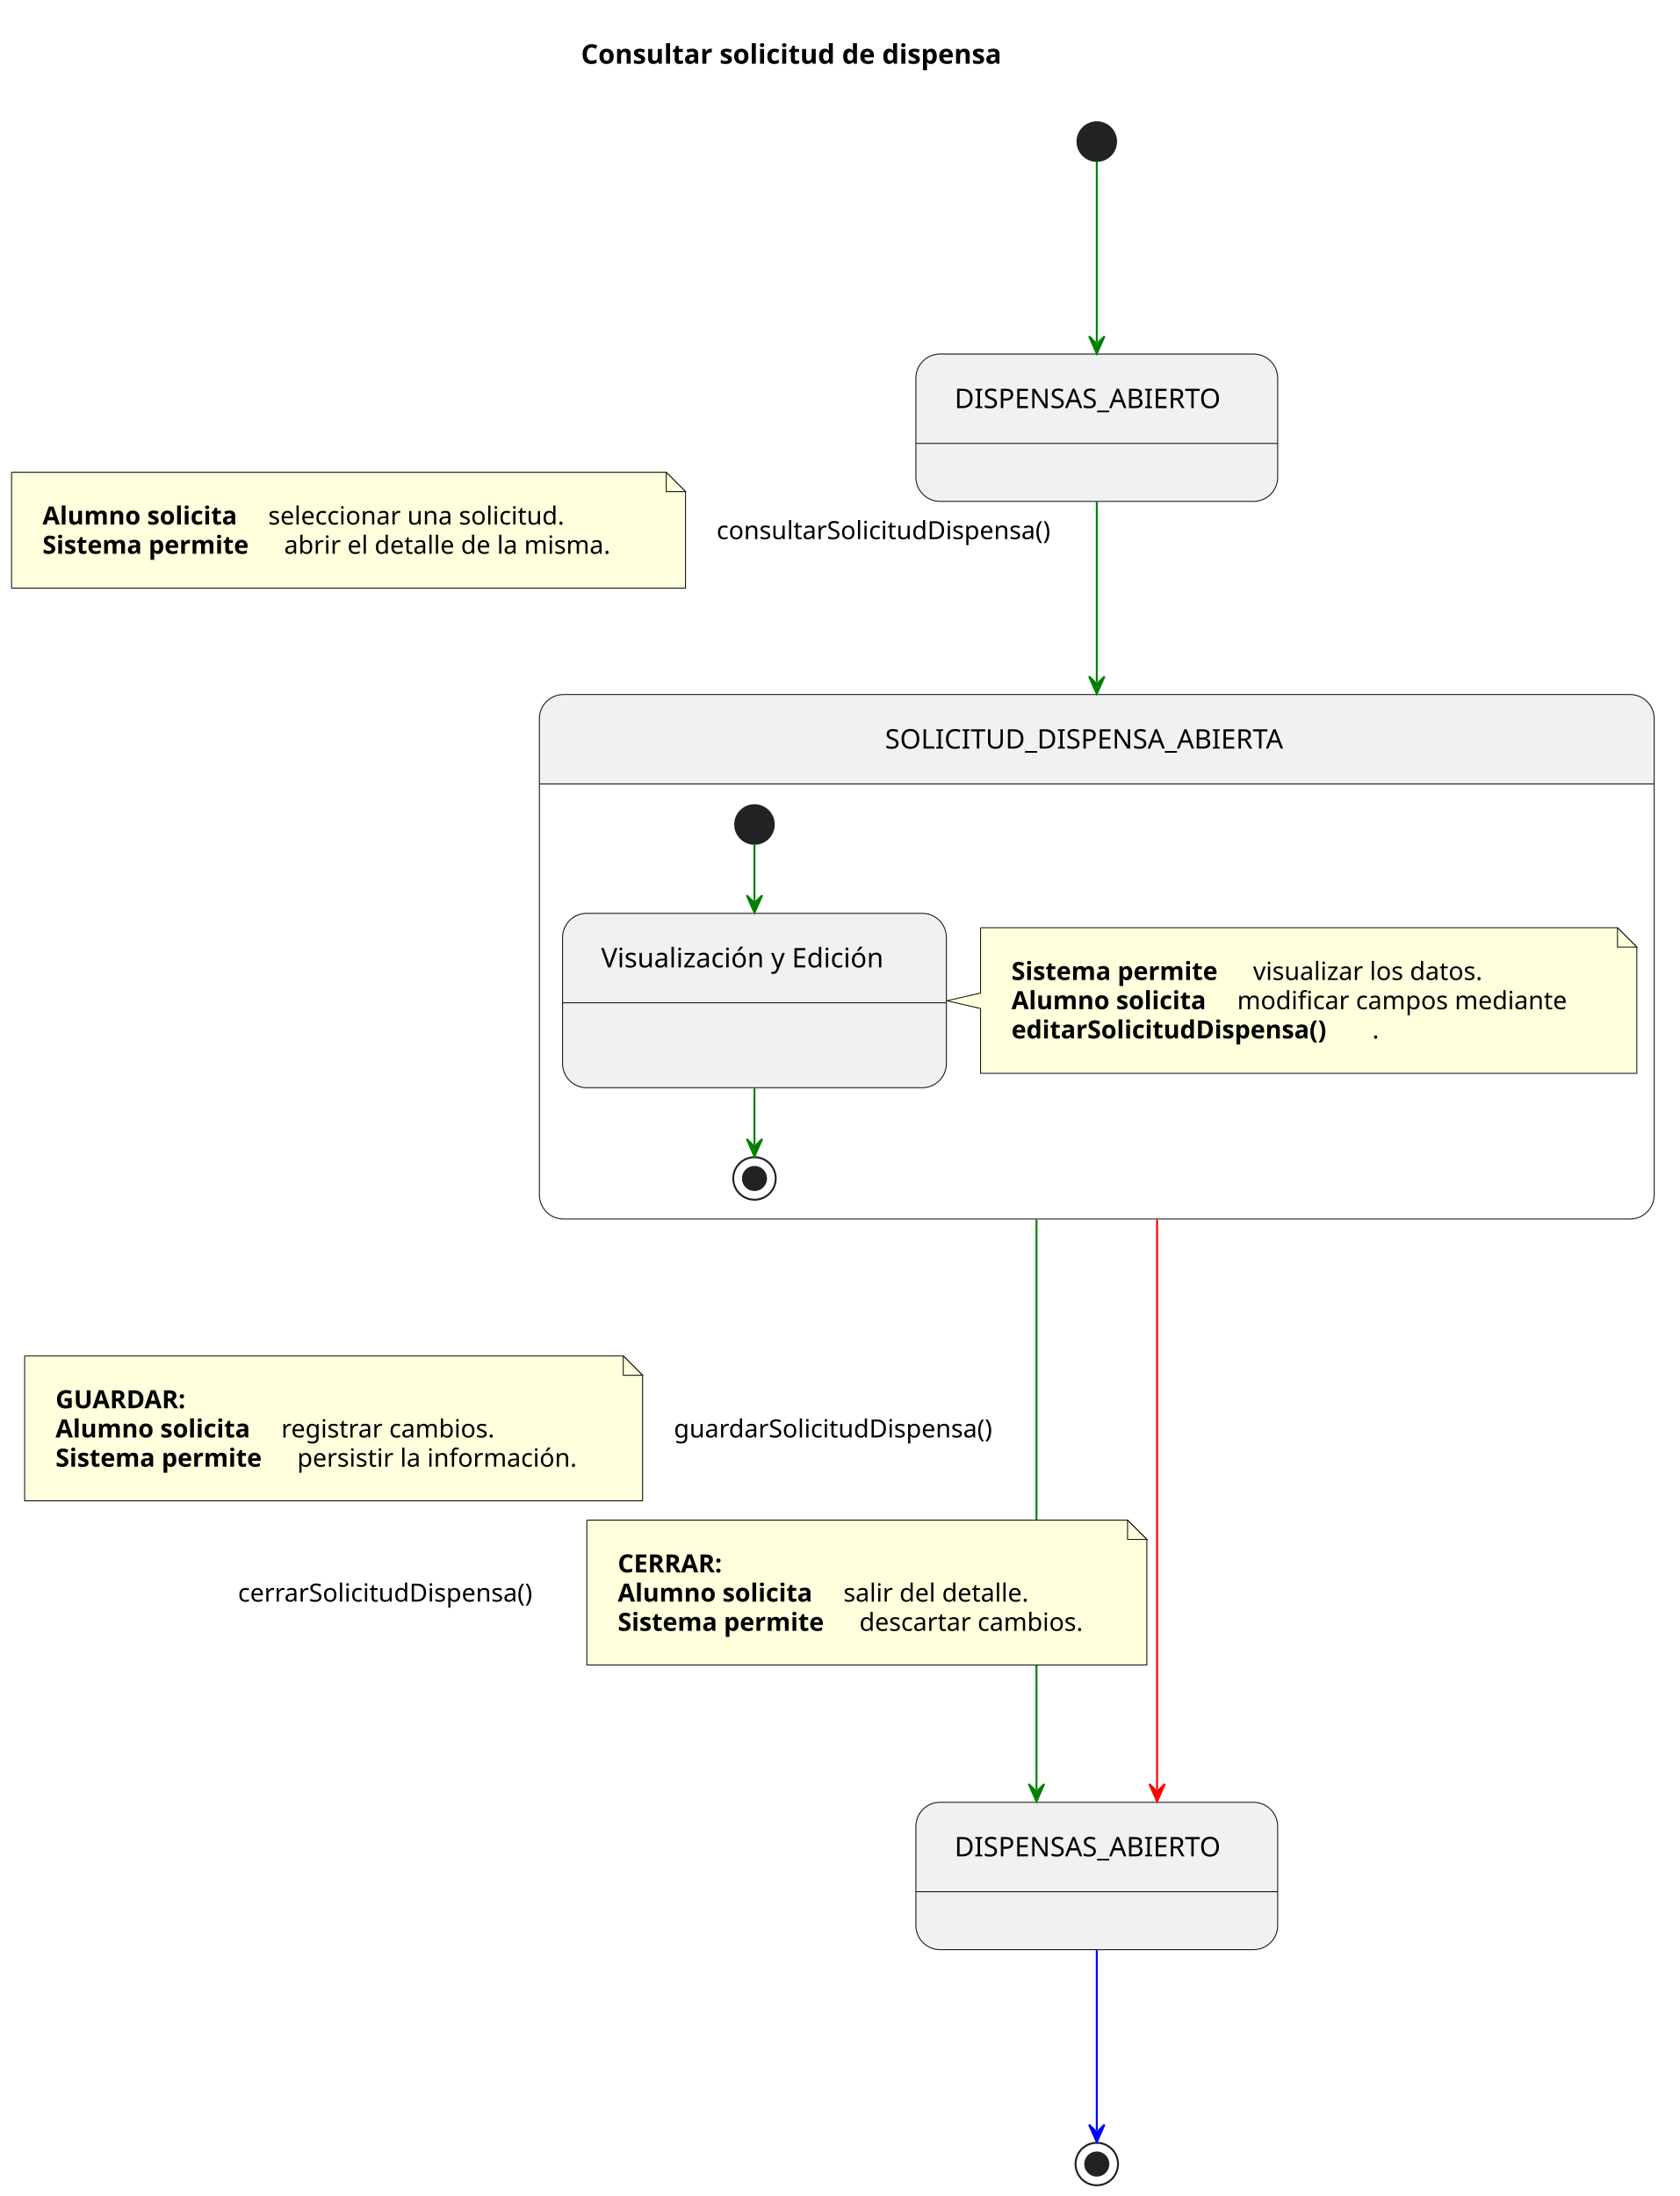
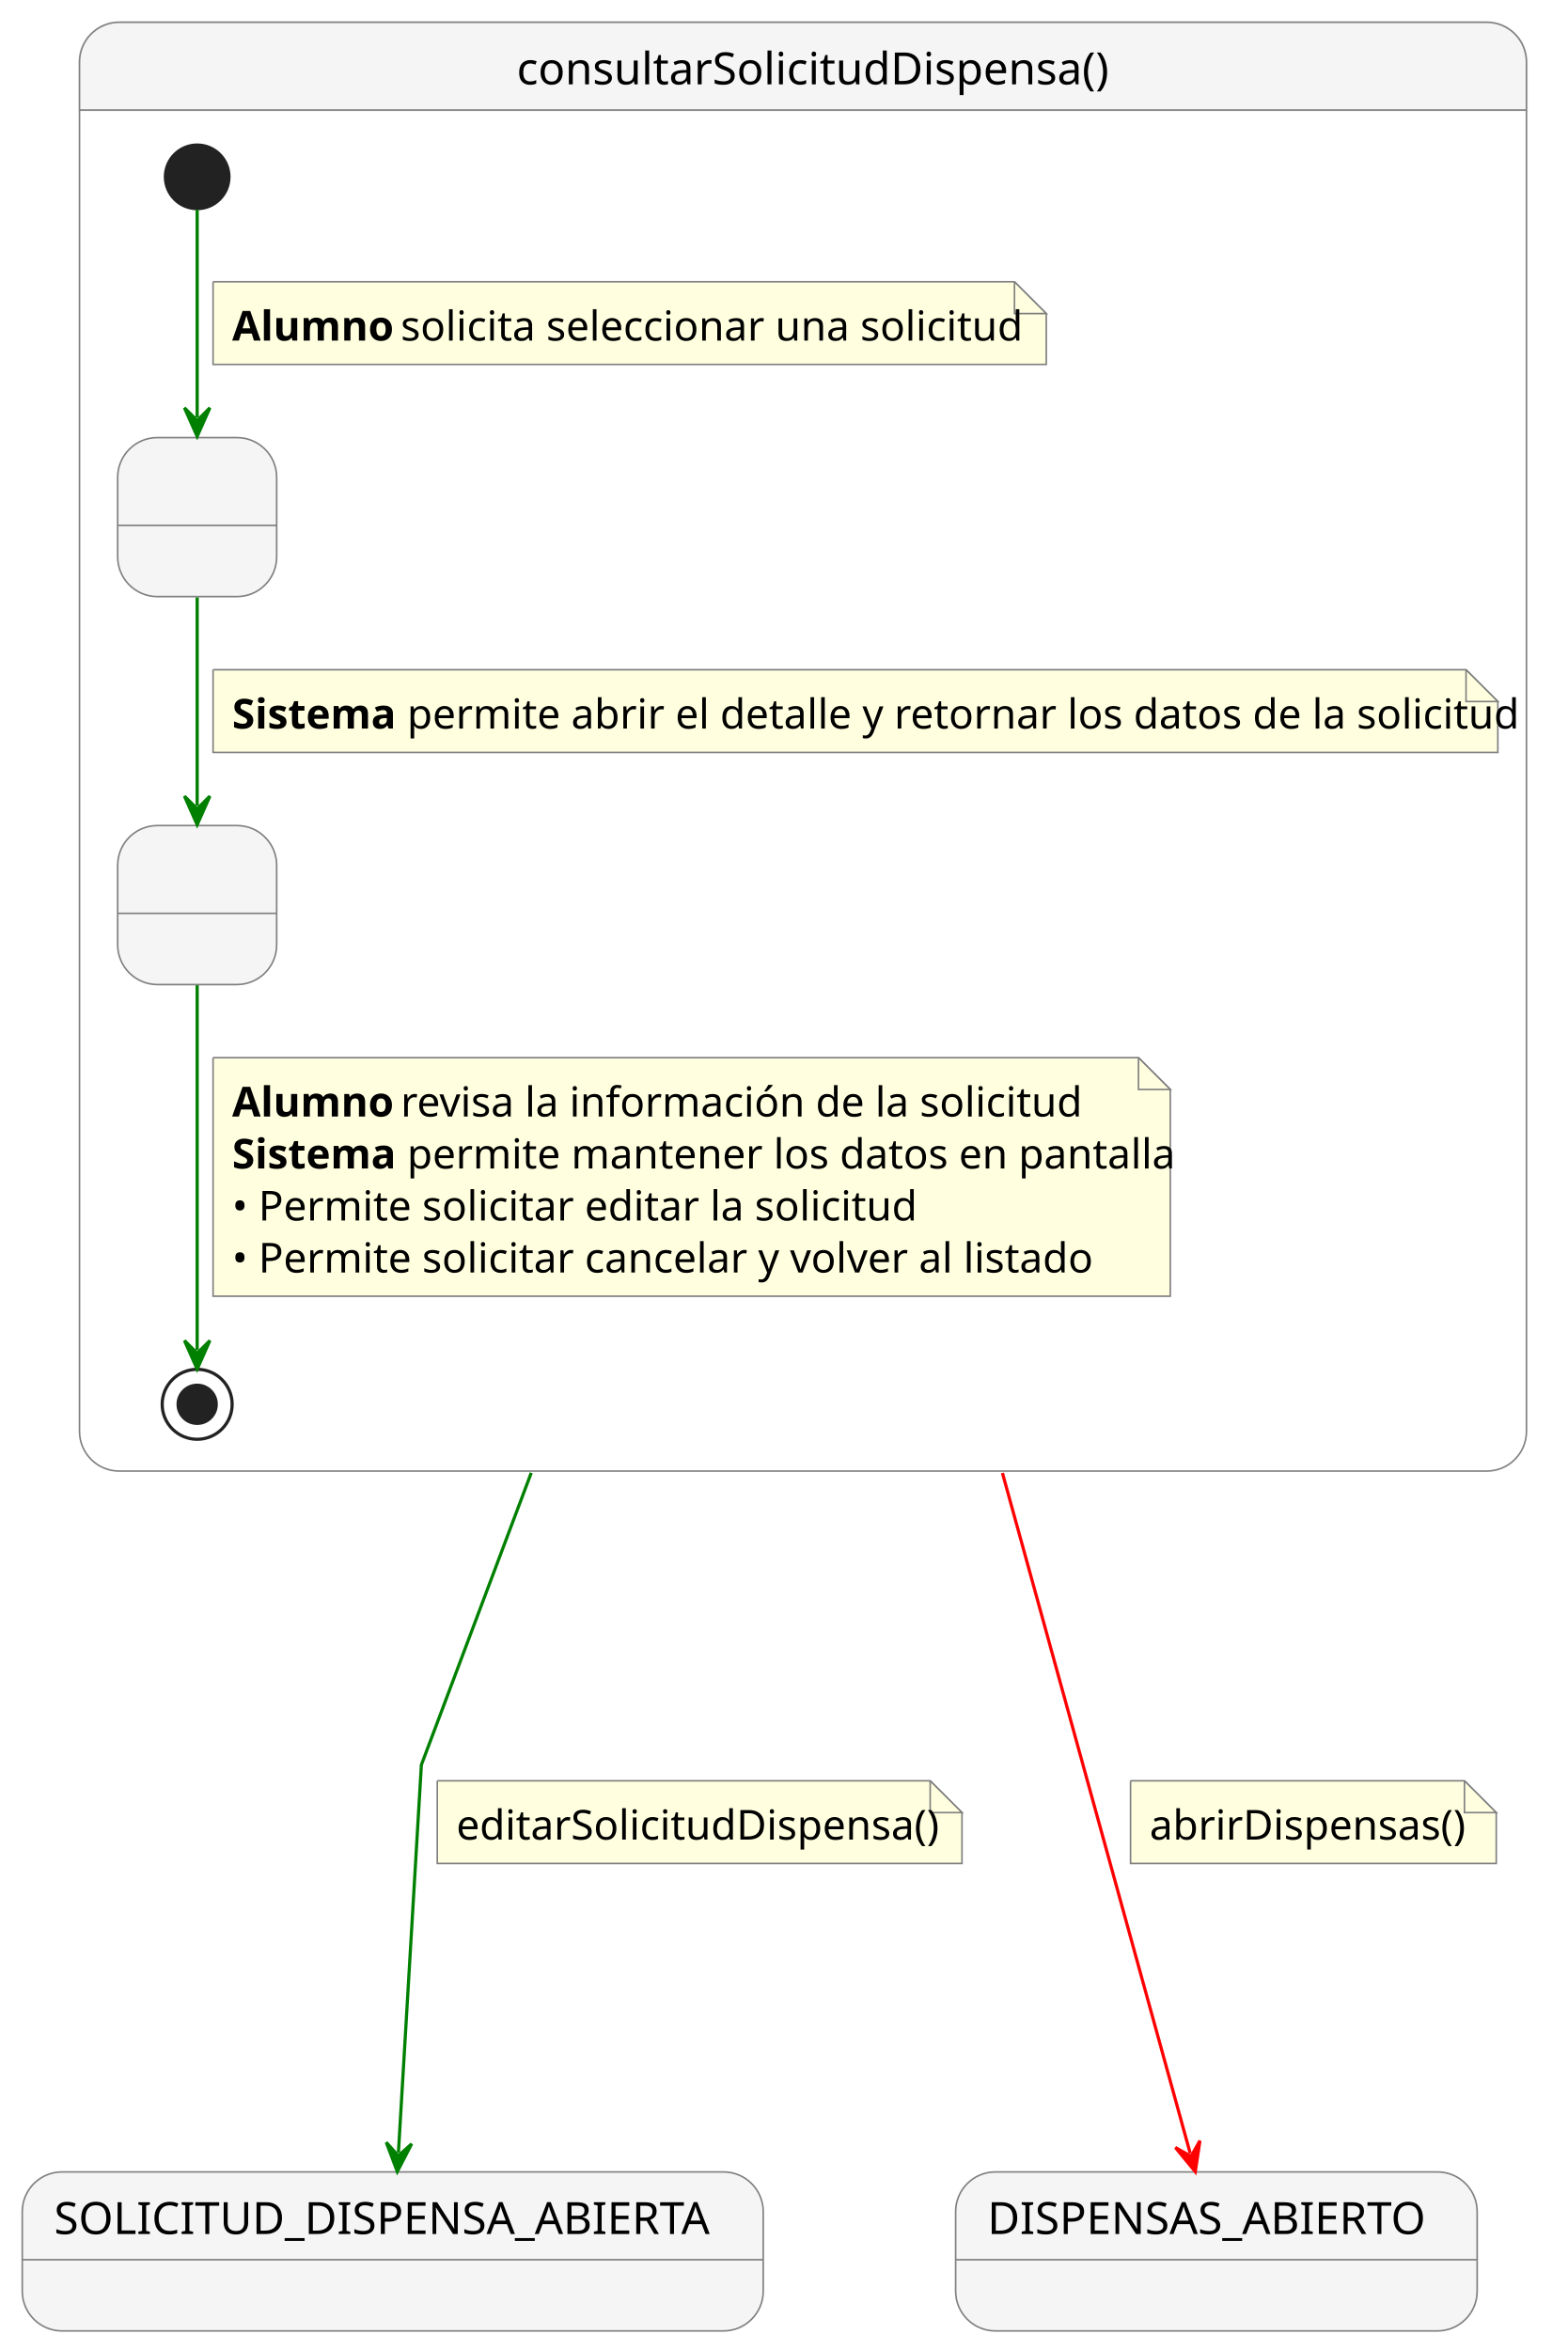
- <svg xmlns="http://www.w3.org/2000/svg" contentStyleType="text/css" data-diagram-type="STATE" height="1137px" preserveAspectRatio="none" style="width:870px;height:1137px;background:#FFFFFF;" version="1.1" viewBox="0 0 870 1137" width="870px" zoomAndPan="magnify">
+ <svg xmlns="http://www.w3.org/2000/svg" contentStyleType="text/css" height="739px" preserveAspectRatio="none" style="width:493px;height:739px;background:#FFFFFF;" version="1.1" viewBox="0 0 493 739" width="493px" zoomAndPan="magnify">
  <defs />
  <g>
-     <g class="title" data-source-line="1">
-       <text fill="#000000" font-family="sans-serif" font-size="14" font-weight="bold" lengthAdjust="spacing" textLength="247.885" x="300.891" y="32.995">Consultar solicitud de dispensa</text>
+     <path d="M37.5,7 L467.5,7 A12.5,12.5 0 0 1 480,19.5 L480,34.609 L25,34.609 L25,19.5 A12.5,12.5 0 0 1 37.5,7 " fill="#F5F5F5" style="stroke:#F5F5F5;stroke-width:1.0;" />
+     <rect fill="none" height="455.609" rx="12.5" ry="12.5" style="stroke:#808080;stroke-width:0.5;" width="455" x="25" y="7" />
+     <line style="stroke:#808080;stroke-width:0.5;" x1="25" x2="480" y1="34.609" y2="34.609" />
+     <text fill="#000000" font-family="sans-serif" font-size="14" lengthAdjust="spacing" textLength="180" x="162.5" y="26.533">consultarSolicitudDispensa()</text>
+     <g id="consultarSolicitudDispensa.Paso1">
+       <rect fill="#F5F5F5" height="50" rx="12.5" ry="12.5" style="stroke:#808080;stroke-width:0.5;" width="50" x="37" y="137.609" />
+       <line style="stroke:#808080;stroke-width:0.5;" x1="37" x2="87" y1="165.219" y2="165.219" />
+       <text fill="#000000" font-family="sans-serif" font-size="14" lengthAdjust="spacing" textLength="4" x="60" y="157.143"> </text>
    </g>
-     <g>
-       <rect fill="#F1F1F1" height="76.297" rx="12.5" ry="12.5" style="stroke:#181818;stroke-width:0.5;" width="187.362" x="474.32" y="183.297" />
-       <line style="stroke:#181818;stroke-width:0.5;" x1="474.32" x2="661.682" y1="229.594" y2="229.594" />
-       <text fill="#000000" font-family="sans-serif" font-size="14" lengthAdjust="spacing" textLength="147.362" x="494.32" y="211.292">DISPENSAS_ABIERTO</text>
+     <g id="consultarSolicitudDispensa.Paso2">
+       <rect fill="#F5F5F5" height="50" rx="12.5" ry="12.5" style="stroke:#808080;stroke-width:0.5;" width="50" x="37" y="259.609" />
+       <line style="stroke:#808080;stroke-width:0.5;" x1="37" x2="87" y1="287.219" y2="287.219" />
+       <text fill="#000000" font-family="sans-serif" font-size="14" lengthAdjust="spacing" textLength="4" x="60" y="279.143"> </text>
    </g>
-     <path d="M291.84,359.597 L844.167,359.597 A12.5,12.5 0 0 1 856.667,372.097 L856.667,405.894 L279.34,405.894 L279.34,372.097 A12.5,12.5 0 0 1 291.84,359.597" fill="#F1F1F1" />
-     <rect fill="none" height="271.567" rx="12.5" ry="12.5" style="stroke:#181818;stroke-width:0.5;" width="577.327" x="279.34" y="359.597" />
-     <line style="stroke:#181818;stroke-width:0.5;" x1="279.34" x2="856.667" y1="405.894" y2="405.894" />
-     <text fill="#000000" font-family="sans-serif" font-size="14" lengthAdjust="spacing" textLength="219.352" x="458.328" y="387.592">SOLICITUD_DISPENSA_ABIERTA</text>
-     <g>
-       <rect fill="#F1F1F1" height="90.266" rx="12.5" ry="12.5" style="stroke:#181818;stroke-width:0.5;" width="198.778" x="291.34" y="472.894" />
-       <line style="stroke:#181818;stroke-width:0.5;" x1="291.34" x2="490.118" y1="519.191" y2="519.191" />
-       <text fill="#000000" font-family="sans-serif" font-size="14" lengthAdjust="spacing" textLength="158.778" x="311.34" y="500.889">Visualización y Edición</text>
-       <text fill="#000000" font-family="sans-serif" font-size="12" lengthAdjust="spacing" textLength="3.814" x="306.34" y="545.329"> </text>
+     <ellipse cx="62" cy="55.609" fill="#222222" rx="10" ry="10" style="stroke:#222222;stroke-width:1.0;" />
+     <ellipse cx="62" cy="441.609" fill="none" rx="11" ry="11" style="stroke:#222222;stroke-width:1.0;" />
+     <ellipse cx="62" cy="441.609" fill="#222222" rx="6" ry="6" style="stroke:#222222;stroke-width:1.0;" />
+     <g id="link_*start*consultarSolicitudDispensa_Paso1">
+       <path d="M62,65.929 C62,81.789 62,108.519 62,131.249 " fill="none" id="*start*consultarSolicitudDispensa-to-Paso1" style="stroke:#008000;stroke-width:1.0;" />
+       <polygon fill="#008000" points="62,137.249,66,128.249,62,132.249,58,128.249,62,137.249" style="stroke:#008000;stroke-width:1.0;" />
+       <path d="M67,88.609 L67,114.609 L329,114.609 L329,98.609 L319,88.609 L67,88.609 " fill="#FFFFE0" style="stroke:#808080;stroke-width:0.5;" />
+       <path d="M319,88.609 L319,98.609 L329,98.609 L319,88.609 " fill="#FFFFE0" style="stroke:#808080;stroke-width:0.5;" />
+       <text fill="#000000" font-family="sans-serif" font-size="13" font-weight="bold" lengthAdjust="spacing" textLength="49" x="73" y="107.105">Alumno</text>
+       <text fill="#000000" font-family="sans-serif" font-size="13" lengthAdjust="spacing" textLength="188" x="126" y="107.105">solicita seleccionar una solicitud</text>
    </g>
-     <ellipse cx="390.73" cy="426.894" fill="#222222" rx="10" ry="10" style="stroke:#222222;stroke-width:1;" />
-     <ellipse cx="390.73" cy="610.164" fill="none" rx="11" ry="11" style="stroke:#222222;stroke-width:1;" />
-     <ellipse cx="390.73" cy="610.164" fill="#222222" rx="6" ry="6" style="stroke:#222222;stroke-width:1;" />
-     <g class="entity" data-qualified-name="SOLICITUD_DISPENSA_ABIERTA_COMP.GMN2" data-source-line="30" id="ent0003">
-       <path d="M507.8,480.334 L507.8,514.164 L490.3,518.164 L507.8,522.164 L507.8,555.732 A0,0 0 0 0 507.8,555.732 L847.667,555.732 A0,0 0 0 0 847.667,555.732 L847.667,490.334 L837.667,480.334 L507.8,480.334 A0,0 0 0 0 507.8,480.334" fill="#FEFFDD" style="stroke:#181818;stroke-width:0.5;" />
-       <path d="M837.667,480.334 L837.667,490.334 L847.667,490.334 L837.667,480.334" fill="#FEFFDD" style="stroke:#181818;stroke-width:0.5;" />
-       <text fill="#000000" font-family="sans-serif" font-size="13" font-weight="bold" lengthAdjust="spacing" textLength="120.999" x="523.8" y="507.401">Sistema permite</text>
-       <text fill="#000000" font-family="sans-serif" font-size="13" lengthAdjust="spacing" textLength="128.419" x="648.931" y="507.401">visualizar los datos.</text>
-       <text fill="#000000" font-family="sans-serif" font-size="13" font-weight="bold" lengthAdjust="spacing" textLength="112.76" x="523.8" y="522.534">Alumno solicita</text>
-       <text fill="#000000" font-family="sans-serif" font-size="13" lengthAdjust="spacing" textLength="181.975" x="640.692" y="522.534">modificar campos mediante</text>
-       <text fill="#000000" font-family="sans-serif" font-size="13" font-weight="bold" lengthAdjust="spacing" textLength="186.875" x="523.8" y="537.666">editarSolicitudDispensa()</text>
-       <text fill="#000000" font-family="sans-serif" font-size="13" lengthAdjust="spacing" textLength="4.132" x="710.675" y="537.666">.</text>
+     <g id="link_Paso1_Paso2">
+       <path d="M62,187.889 C62,208.709 62,232.549 62,253.359 " fill="none" id="Paso1-to-Paso2" style="stroke:#008000;stroke-width:1.0;" />
+       <polygon fill="#008000" points="62,259.359,66,250.359,62,254.359,58,250.359,62,259.359" style="stroke:#008000;stroke-width:1.0;" />
+       <path d="M67,210.609 L67,236.609 L471,236.609 L471,220.609 L461,210.609 L67,210.609 " fill="#FFFFE0" style="stroke:#808080;stroke-width:0.5;" />
+       <path d="M461,210.609 L461,220.609 L471,220.609 L461,210.609 " fill="#FFFFE0" style="stroke:#808080;stroke-width:0.5;" />
+       <text fill="#000000" font-family="sans-serif" font-size="13" font-weight="bold" lengthAdjust="spacing" textLength="51" x="73" y="229.105">Sistema</text>
+       <text fill="#000000" font-family="sans-serif" font-size="13" lengthAdjust="spacing" textLength="328" x="128" y="229.105">permite abrir el detalle y retornar los datos de la solicitud</text>
    </g>
-     <g class="link" data-entity-1="ent0005" data-entity-2="ent0005" data-link-type="dependency" data-source-line="27" id="lnk6">
-       <path d="M390.73,437.354 C390.73,446.144 390.73,453.354 390.73,466.554" fill="none" id="*start*SOLICITUD_DISPENSA_ABIERTA_COMP-to-SolicitarEditarSolicitud" style="stroke:#008000;stroke-width:1;" />
-       <polygon fill="#008000" points="390.73,472.554,394.73,463.554,390.73,467.554,386.73,463.554,390.73,472.554" style="stroke:#008000;stroke-width:1;" />
+     <g id="link_Paso2_*end*consultarSolicitudDispensa">
+       <path d="M62,309.829 C62,344.399 62,400.379 62,424.559 " fill="none" id="Paso2-to-*end*consultarSolicitudDispensa" style="stroke:#008000;stroke-width:1.0;" />
+       <polygon fill="#008000" points="62,430.559,66,421.559,62,425.559,58,421.559,62,430.559" style="stroke:#008000;stroke-width:1.0;" />
+       <path d="M67,332.609 L67,407.609 L368,407.609 L368,342.609 L358,332.609 L67,332.609 " fill="#FFFFE0" style="stroke:#808080;stroke-width:0.5;" />
+       <path d="M358,332.609 L358,342.609 L368,342.609 L358,332.609 " fill="#FFFFE0" style="stroke:#808080;stroke-width:0.5;" />
+       <text fill="#000000" font-family="sans-serif" font-size="13" font-weight="bold" lengthAdjust="spacing" textLength="49" x="73" y="351.104">Alumno</text>
+       <text fill="#000000" font-family="sans-serif" font-size="13" lengthAdjust="spacing" textLength="201" x="126" y="351.104">revisa la información de la solicitud</text>
+       <text fill="#000000" font-family="sans-serif" font-size="13" font-weight="bold" lengthAdjust="spacing" textLength="51" x="73" y="367.456">Sistema</text>
+       <text fill="#000000" font-family="sans-serif" font-size="13" lengthAdjust="spacing" textLength="225" x="128" y="367.456">permite mantener los datos en pantalla</text>
+       <text fill="#000000" font-family="sans-serif" font-size="13" lengthAdjust="spacing" textLength="205" x="73" y="383.808">• Permite solicitar editar la solicitud</text>
+       <text fill="#000000" font-family="sans-serif" font-size="13" lengthAdjust="spacing" textLength="258" x="73" y="400.159">• Permite solicitar cancelar y volver al listado</text>
    </g>
-     <g class="link" data-entity-1="ent0005" data-entity-2="ent0007" data-link-type="dependency" data-source-line="35" id="lnk8">
-       <path d="M390.73,563.554 C390.73,576.614 390.73,583.724 390.73,592.704" fill="none" id="SolicitarEditarSolicitud-to-*end*SOLICITUD_DISPENSA_ABIERTA_COMP" style="stroke:#008000;stroke-width:1;" />
-       <polygon fill="#008000" points="390.73,598.704,394.73,589.704,390.73,593.704,386.73,589.704,390.73,598.704" style="stroke:#008000;stroke-width:1;" />
+     <g id="SOLICITUD_DISPENSA_ABIERTA">
+       <rect fill="#F5F5F5" height="50" rx="12.5" ry="12.5" style="stroke:#808080;stroke-width:0.5;" width="233" x="7" y="683" />
+       <line style="stroke:#808080;stroke-width:0.5;" x1="7" x2="240" y1="710.609" y2="710.609" />
+       <text fill="#000000" font-family="sans-serif" font-size="14" lengthAdjust="spacing" textLength="213" x="17" y="702.533">SOLICITUD_DISPENSA_ABIERTA</text>
    </g>
-     <g>
-       <rect fill="#F1F1F1" height="76.297" rx="12.5" ry="12.5" style="stroke:#181818;stroke-width:0.5;" width="187.362" x="474.32" y="933.157" />
-       <line style="stroke:#181818;stroke-width:0.5;" x1="474.32" x2="661.682" y1="979.454" y2="979.454" />
-       <text fill="#000000" font-family="sans-serif" font-size="14" lengthAdjust="spacing" textLength="147.362" x="494.32" y="961.152">DISPENSAS_ABIERTO</text>
+     <g id="DISPENSAS_ABIERTO">
+       <rect fill="#F5F5F5" height="50" rx="12.5" ry="12.5" style="stroke:#808080;stroke-width:0.5;" width="164" x="300.5" y="683" />
+       <line style="stroke:#808080;stroke-width:0.5;" x1="300.5" x2="464.5" y1="710.609" y2="710.609" />
+       <text fill="#000000" font-family="sans-serif" font-size="14" lengthAdjust="spacing" textLength="144" x="310.5" y="702.533">DISPENSAS_ABIERTO</text>
    </g>
-     <ellipse cx="568" cy="73.297" fill="#222222" rx="10" ry="10" style="stroke:#222222;stroke-width:1;" />
-     <ellipse cx="568" cy="1120.457" fill="none" rx="11" ry="11" style="stroke:#222222;stroke-width:1;" />
-     <ellipse cx="568" cy="1120.457" fill="#222222" rx="6" ry="6" style="stroke:#222222;stroke-width:1;" />
-     <g class="link" data-entity-1="ent0002" data-entity-2="ent0002" data-link-type="dependency" data-source-line="12" id="lnk3">
-       <path d="M568,83.477 C568,103.677 568,143.747 568,177.107" fill="none" id="*start*-to-DISPENSAS_ABIERTO_INICIAL" style="stroke:#008000;stroke-width:1;" />
-       <polygon fill="#008000" points="568,183.107,572,174.107,568,178.107,564,174.107,568,183.107" style="stroke:#008000;stroke-width:1;" />
+     <g id="link_consultarSolicitudDispensa_SOLICITUD_DISPENSA_ABIERTA">
+       <path d="M167.05,463.16 C147.58,514.91 132.5,555 132.5,555 C132.5,555 127.814,634.07 125.284,676.93 " fill="none" id="consultarSolicitudDispensa-to-SOLICITUD_DISPENSA_ABIERTA" style="stroke:#008000;stroke-width:1.0;" />
+       <polygon fill="#008000" points="124.93,682.92,129.453,674.171,125.225,677.929,121.467,673.7,124.93,682.92" style="stroke:#008000;stroke-width:1.0;" />
+       <path d="M137.5,560 L137.5,586 L302.5,586 L302.5,570 L292.5,560 L137.5,560 " fill="#FFFFE0" style="stroke:#808080;stroke-width:0.5;" />
+       <path d="M292.5,560 L292.5,570 L302.5,570 L292.5,560 " fill="#FFFFE0" style="stroke:#808080;stroke-width:0.5;" />
+       <text fill="#000000" font-family="sans-serif" font-size="13" lengthAdjust="spacing" textLength="144" x="143.5" y="578.495">editarSolicitudDispensa()</text>
    </g>
-     <g class="link" data-entity-1="ent0002" data-entity-2="ent0003" data-link-type="dependency" data-source-line="15" id="lnk4">
-       <path d="M568,259.827 C568,286.107 568,316.697 568,353.207" fill="none" id="DISPENSAS_ABIERTO_INICIAL-to-SOLICITUD_DISPENSA_ABIERTA_COMP" style="stroke:#008000;stroke-width:1;" />
-       <polygon fill="#008000" points="568,359.207,572,350.207,568,354.207,564,350.207,568,359.207" style="stroke:#008000;stroke-width:1;" />
-       <path d="M6,244.517 L6,304.517 L355,304.517 L355,254.517 L345,244.517 L6,244.517" fill="#FEFFDD" style="stroke:#181818;stroke-width:0.5;" />
-       <path d="M345,244.517 L345,254.517 L355,254.517 L345,244.517" fill="#FEFFDD" style="stroke:#181818;stroke-width:0.5;" />
-       <text fill="#000000" font-family="sans-serif" font-size="13" font-weight="bold" lengthAdjust="spacing" textLength="112.76" x="22" y="271.584">Alumno solicita</text>
-       <text fill="#000000" font-family="sans-serif" font-size="13" lengthAdjust="spacing" textLength="164.931" x="138.892" y="271.584">seleccionar una solicitud.</text>
-       <text fill="#000000" font-family="sans-serif" font-size="13" font-weight="bold" lengthAdjust="spacing" textLength="120.999" x="22" y="286.717">Sistema permite</text>
-       <text fill="#000000" font-family="sans-serif" font-size="13" lengthAdjust="spacing" textLength="182.965" x="147.131" y="286.717">abrir el detalle de la misma.</text>
-       <text fill="#000000" font-family="sans-serif" font-size="13" lengthAdjust="spacing" textLength="185.917" x="371.096" y="279.15">consultarSolicitudDispensa()</text>
-     </g>
-     <g class="link" data-entity-1="ent0003" data-entity-2="ent0004" data-link-type="dependency" data-source-line="39" id="lnk9">
-       <path d="M536.77,631.437 C536.77,734.047 536.77,861.817 536.77,926.677" fill="none" id="SOLICITUD_DISPENSA_ABIERTA_COMP-to-DISPENSAS_ABIERTO_FINAL" style="stroke:#008000;stroke-width:1;" />
-       <polygon fill="#008000" points="536.77,932.677,540.77,923.677,536.77,927.677,532.77,923.677,536.77,932.677" style="stroke:#008000;stroke-width:1;" />
-       <path d="M12.77,702.057 L12.77,777.057 L332.77,777.057 L332.77,712.057 L322.77,702.057 L12.77,702.057" fill="#FEFFDD" style="stroke:#181818;stroke-width:0.5;" />
-       <path d="M322.77,702.057 L322.77,712.057 L332.77,712.057 L322.77,702.057" fill="#FEFFDD" style="stroke:#181818;stroke-width:0.5;" />
-       <text fill="#000000" font-family="sans-serif" font-size="13" font-weight="bold" lengthAdjust="spacing" textLength="77.359" x="28.77" y="729.124">GUARDAR:</text>
-       <text fill="#000000" font-family="sans-serif" font-size="13" font-weight="bold" lengthAdjust="spacing" textLength="112.76" x="28.77" y="744.257">Alumno solicita</text>
-       <text fill="#000000" font-family="sans-serif" font-size="13" lengthAdjust="spacing" textLength="118.365" x="145.662" y="744.257">registrar cambios.</text>
-       <text fill="#000000" font-family="sans-serif" font-size="13" font-weight="bold" lengthAdjust="spacing" textLength="120.999" x="28.77" y="759.389">Sistema permite</text>
-       <text fill="#000000" font-family="sans-serif" font-size="13" lengthAdjust="spacing" textLength="154.089" x="153.901" y="759.389">persistir la información.</text>
-       <text fill="#000000" font-family="sans-serif" font-size="13" lengthAdjust="spacing" textLength="176.909" x="348.991" y="744.257">guardarSolicitudDispensa()</text>
-     </g>
-     <g class="link" data-entity-1="ent0003" data-entity-2="ent0004" data-link-type="dependency" data-source-line="46" id="lnk10">
-       <path d="M599.23,631.437 C599.23,734.047 599.23,861.817 599.23,926.677" fill="none" id="SOLICITUD_DISPENSA_ABIERTA_COMP-to-DISPENSAS_ABIERTO_FINAL-1" style="stroke:#FF0000;stroke-width:1;" />
-       <polygon fill="#FF0000" points="599.23,932.677,603.23,923.677,599.23,927.677,595.23,923.677,599.23,932.677" style="stroke:#FF0000;stroke-width:1;" />
-       <text fill="#000000" font-family="sans-serif" font-size="13" lengthAdjust="spacing" textLength="164.69" x="123.23" y="829.257">cerrarSolicitudDispensa()</text>
-       <path d="M303.92,787.057 L303.92,862.057 L593.92,862.057 L593.92,797.057 L583.92,787.057 L303.92,787.057" fill="#FEFFDD" style="stroke:#181818;stroke-width:0.5;" />
-       <path d="M583.92,787.057 L583.92,797.057 L593.92,797.057 L583.92,787.057" fill="#FEFFDD" style="stroke:#181818;stroke-width:0.5;" />
-       <text fill="#000000" font-family="sans-serif" font-size="13" font-weight="bold" lengthAdjust="spacing" textLength="63.711" x="319.92" y="814.124">CERRAR:</text>
-       <text fill="#000000" font-family="sans-serif" font-size="13" font-weight="bold" lengthAdjust="spacing" textLength="112.76" x="319.92" y="829.257">Alumno solicita</text>
-       <text fill="#000000" font-family="sans-serif" font-size="13" lengthAdjust="spacing" textLength="104.102" x="436.812" y="829.257">salir del detalle.</text>
-       <text fill="#000000" font-family="sans-serif" font-size="13" font-weight="bold" lengthAdjust="spacing" textLength="120.999" x="319.92" y="844.389">Sistema permite</text>
-       <text fill="#000000" font-family="sans-serif" font-size="13" lengthAdjust="spacing" textLength="124.522" x="445.051" y="844.389">descartar cambios.</text>
-     </g>
-     <g class="link" data-entity-1="ent0004" data-entity-2="ent0011" data-link-type="dependency" data-source-line="53" id="lnk12">
-       <path d="M568,1009.717 C568,1042.687 568,1082.107 568,1103.037" fill="none" id="DISPENSAS_ABIERTO_FINAL-to-*end*" style="stroke:#0000FF;stroke-width:1;" />
-       <polygon fill="#0000FF" points="568,1109.037,572,1100.037,568,1104.037,564,1100.037,568,1109.037" style="stroke:#0000FF;stroke-width:1;" />
+     <g id="link_consultarSolicitudDispensa_DISPENSAS_ABIERTO">
+       <path d="M315.22,463.22 C339.56,551.44 362.743,635.416 374.263,677.146 " fill="none" id="consultarSolicitudDispensa-to-DISPENSAS_ABIERTO" style="stroke:#FF0000;stroke-width:1.0;" />
+       <polygon fill="#FF0000" points="375.86,682.93,377.321,673.19,374.529,678.11,369.609,675.319,375.86,682.93" style="stroke:#FF0000;stroke-width:1.0;" />
+       <path d="M355.5,560 L355.5,586 L470.5,586 L470.5,570 L460.5,560 L355.5,560 " fill="#FFFFE0" style="stroke:#808080;stroke-width:0.5;" />
+       <path d="M460.5,560 L460.5,570 L470.5,570 L460.5,560 " fill="#FFFFE0" style="stroke:#808080;stroke-width:0.5;" />
+       <text fill="#000000" font-family="sans-serif" font-size="13" lengthAdjust="spacing" textLength="94" x="361.5" y="578.495">abrirDispensas()</text>
    </g>
  </g>
</svg>
